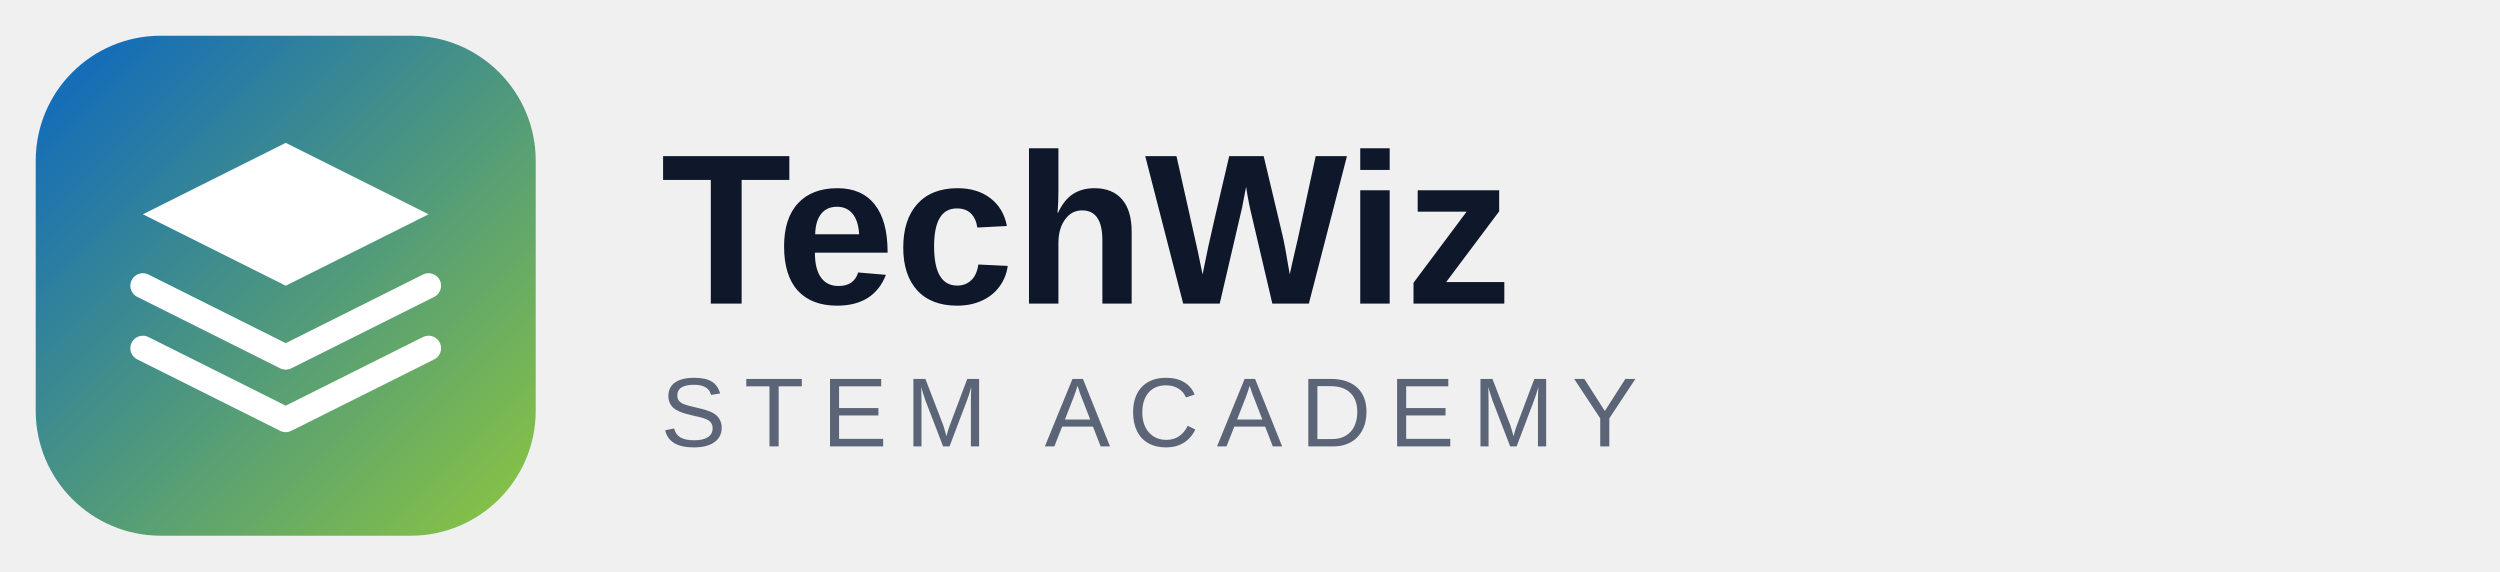
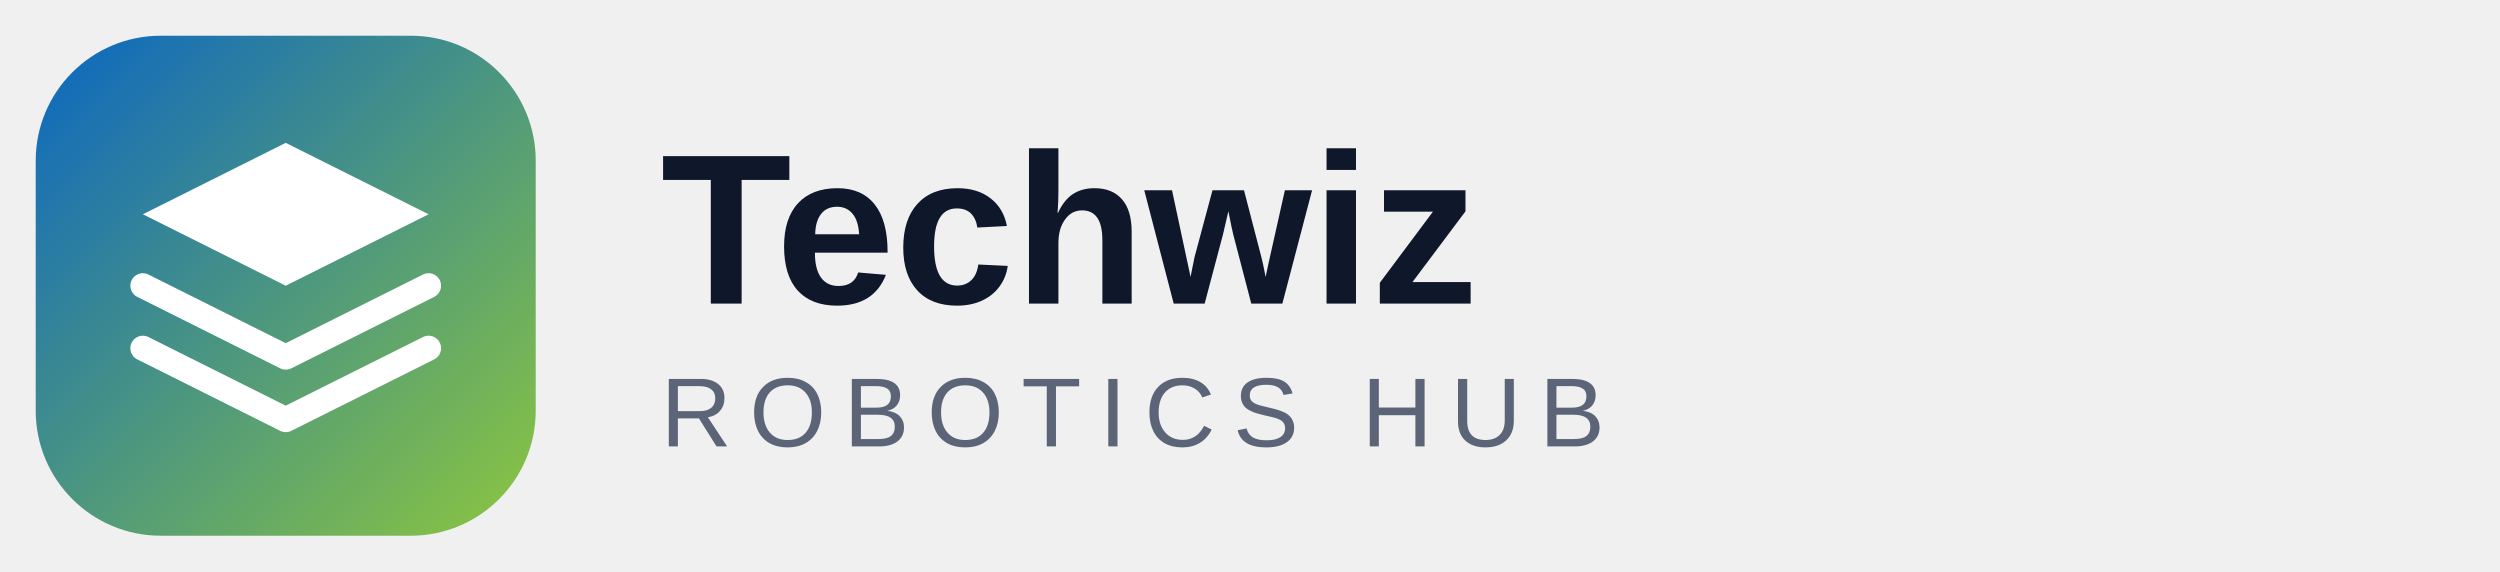
<svg xmlns="http://www.w3.org/2000/svg" viewBox="0 0 280 64" width="280" height="64">
  <defs>
    <linearGradient id="g" x1="0" y1="0" x2="1" y2="1">
      <stop offset="0" stop-color="#0A66C2" />
      <stop offset="1" stop-color="#8DC63F" />
    </linearGradient>
  </defs>
  <rect width="56" height="56" x="4" y="4" rx="14" fill="url(#g)" />
  <g fill="none" stroke="#fff" stroke-width="2.8" stroke-linecap="round" stroke-linejoin="round">
    <path d="M32 16 L48 24 L32 32 L16 24 Z" fill="#fff" stroke="none" />
    <path d="M16 32 L32 40 L48 32" />
    <path d="M16 39 L32 47 L48 39" />
  </g>
-   <text x="74" y="34" font-family="Segoe UI, Arial, sans-serif" font-size="24" font-weight="700" fill="#0F172A">TechWiz</text>
-   <text x="74" y="50" font-family="Segoe UI, Arial, sans-serif" font-size="11" letter-spacing="2" fill="#5b6577">STEM ACADEMY</text>
+   <text x="74" y="34" font-family="Segoe UI, Arial, sans-serif" font-size="24" font-weight="700" fill="#0F172A">Techwiz</text>
+   <text x="74" y="50" font-family="Segoe UI, Arial, sans-serif" font-size="11" letter-spacing="2" fill="#5b6577">ROBOTICS HUB</text>
</svg>
